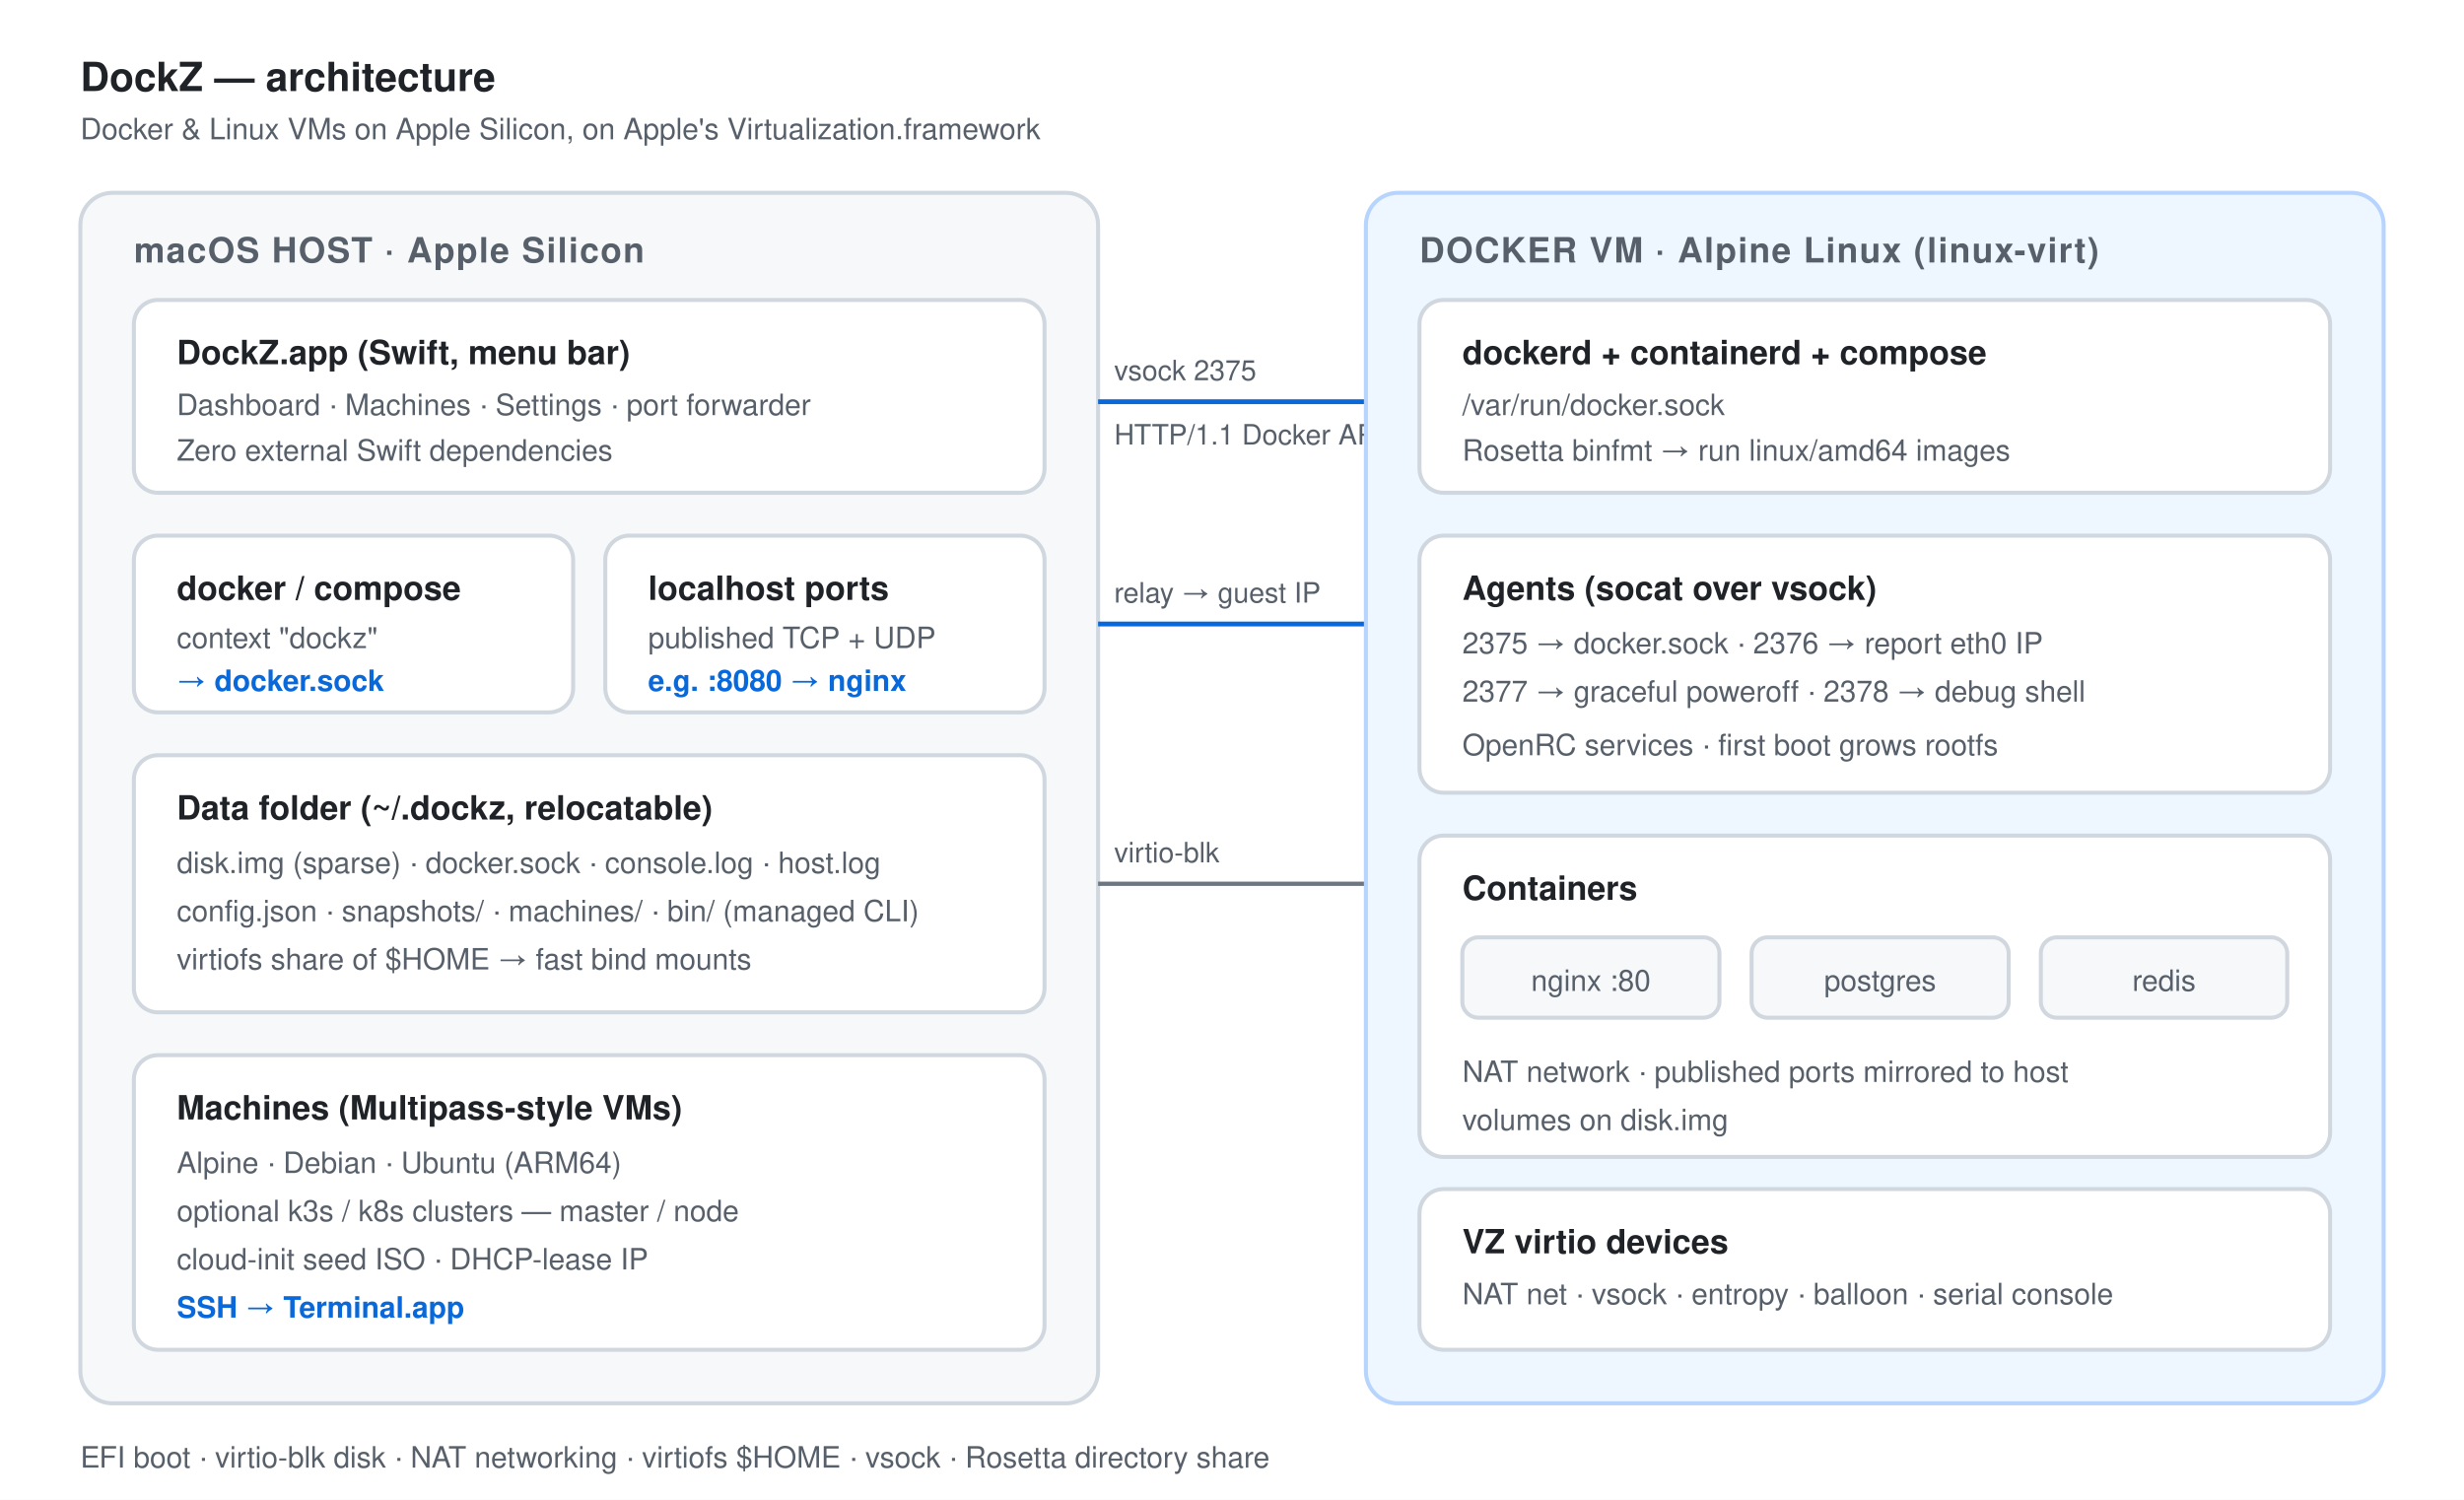
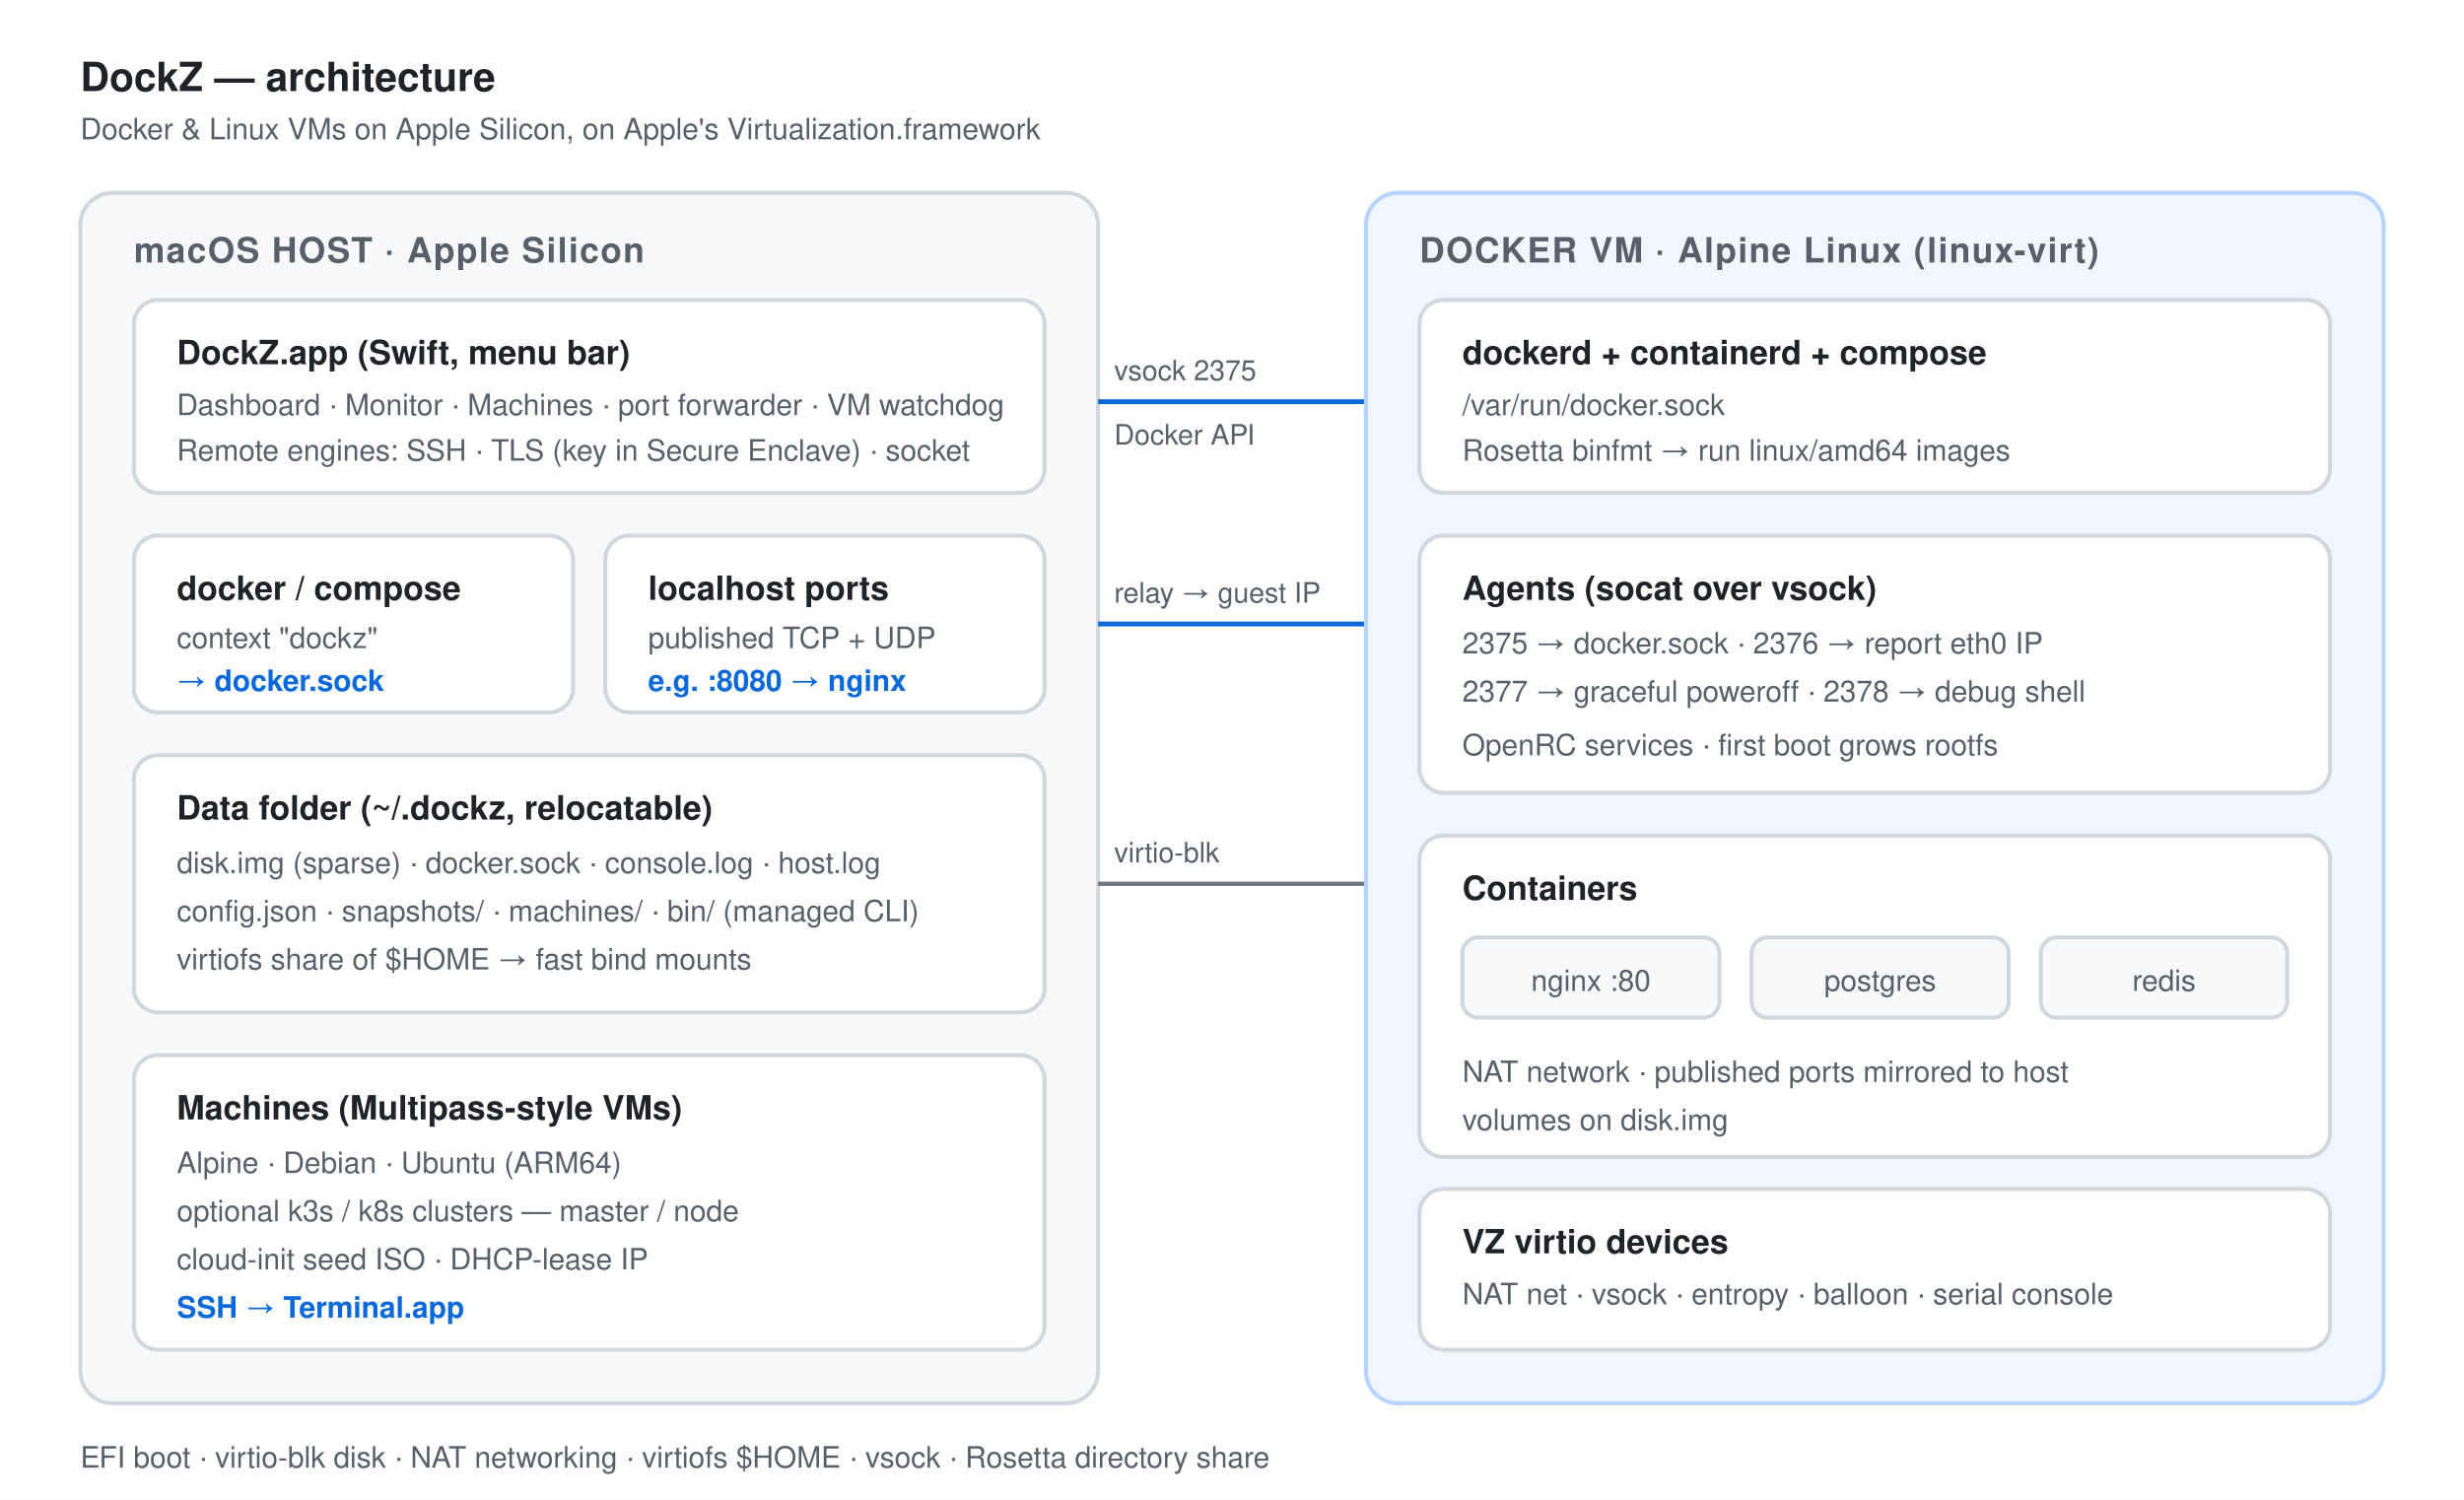
<svg xmlns="http://www.w3.org/2000/svg" width="920" height="560" viewBox="0 0 920 560" font-family="-apple-system, BlinkMacSystemFont, 'Segoe UI', Helvetica, Arial, sans-serif">
  <style>
    .card   { fill: #ffffff; stroke: #d0d7de; stroke-width: 1.5; }
    .host   { fill: #f6f8fa; stroke: #d0d7de; stroke-width: 1.5; }
    .guest  { fill: #eef6ff; stroke: #b6d4fe; stroke-width: 1.5; }
    .title  { font-size: 15px; font-weight: 700; fill: #1f2328; }
    .zone   { font-size: 13px; font-weight: 700; fill: #57606a; letter-spacing: .04em; }
    .label  { font-size: 12.5px; fill: #1f2328; }
    .sub    { font-size: 11px; fill: #57606a; }
    .pill   { font-size: 11px; font-weight: 600; fill: #0969da; }
    .edge   { stroke: #6e7781; stroke-width: 1.6; fill: none; }
    .edgep  { stroke: #0969da; stroke-width: 1.8; fill: none; }
    .edget  { font-size: 10.5px; fill: #57606a; }
    @media (prefers-color-scheme: dark) {
      .card  { fill: #161b22; stroke: #30363d; }
      .host  { fill: #0d1117; stroke: #30363d; }
      .guest { fill: #0d1f33; stroke: #1f4b78; }
      .title { fill: #e6edf3; } .zone { fill: #8b949e; }
      .label { fill: #e6edf3; } .sub { fill: #8b949e; }
      .pill  { fill: #58a6ff; } .edge { stroke: #8b949e; }
      .edgep { stroke: #58a6ff; } .edget { fill: #8b949e; }
    }
    .bg { fill: #ffffff; }
    @media (prefers-color-scheme: dark) { .bg { fill: #0d1117; } }
  </style>
  <rect class="bg" x="0" y="0" width="920" height="560" />
  <text x="30" y="34" class="title">DockZ — architecture</text>
  <text x="30" y="52" class="sub">Docker &amp; Linux VMs on Apple Silicon, on Apple's Virtualization.framework</text>
  <rect x="30" y="72" width="380" height="452" rx="12" class="host" />
  <text x="50" y="98" class="zone">macOS HOST · Apple Silicon</text>
  <rect x="50" y="112" width="340" height="72" rx="9" class="card" />
  <text x="66" y="136" class="label" font-weight="700">DockZ.app (Swift, menu bar)</text>
-   <text x="66" y="155" class="sub">Dashboard · Machines · Settings · port forwarder</text>
-   <text x="66" y="172" class="sub">Zero external Swift dependencies</text>
+   <text x="66" y="155" class="sub">Dashboard · Monitor · Machines · port forwarder · VM watchdog</text>
+   <text x="66" y="172" class="sub">Remote engines: SSH · TLS (key in Secure Enclave) · socket</text>
  <rect x="50" y="200" width="164" height="66" rx="9" class="card" />
  <text x="66" y="224" class="label" font-weight="700">docker / compose</text>
  <text x="66" y="242" class="sub">context "dockz"</text>
  <text x="66" y="258" class="pill">→ docker.sock</text>
  <rect x="226" y="200" width="164" height="66" rx="9" class="card" />
  <text x="242" y="224" class="label" font-weight="700">localhost ports</text>
  <text x="242" y="242" class="sub">published TCP + UDP</text>
  <text x="242" y="258" class="pill">e.g. :8080 → nginx</text>
  <rect x="50" y="282" width="340" height="96" rx="9" class="card" />
  <text x="66" y="306" class="label" font-weight="700">Data folder (~/.dockz, relocatable)</text>
  <text x="66" y="326" class="sub">disk.img (sparse) · docker.sock · console.log · host.log</text>
  <text x="66" y="344" class="sub">config.json · snapshots/ · machines/ · bin/ (managed CLI)</text>
  <text x="66" y="362" class="sub">virtiofs share of $HOME → fast bind mounts</text>
  <rect x="50" y="394" width="340" height="110" rx="9" class="card" />
  <text x="66" y="418" class="label" font-weight="700">Machines (Multipass-style VMs)</text>
  <text x="66" y="438" class="sub">Alpine · Debian · Ubuntu (ARM64)</text>
  <text x="66" y="456" class="sub">optional k3s / k8s clusters — master / node</text>
  <text x="66" y="474" class="sub">cloud-init seed ISO · DHCP-lease IP</text>
  <text x="66" y="492" class="pill">SSH → Terminal.app</text>
  <line x1="410" y1="150" x2="510" y2="150" class="edgep" />
  <text x="416" y="142" class="edget">vsock 2375</text>
-   <text x="416" y="166" class="edget">HTTP/1.1 Docker API</text>
+   <text x="416" y="166" class="edget">Docker API</text>
  <line x1="410" y1="233" x2="510" y2="233" class="edgep" />
  <text x="416" y="225" class="edget">relay → guest IP</text>
  <line x1="410" y1="330" x2="510" y2="330" class="edge" />
  <text x="416" y="322" class="edget">virtio-blk</text>
  <rect x="510" y="72" width="380" height="452" rx="12" class="guest" />
  <text x="530" y="98" class="zone">DOCKER VM · Alpine Linux (linux-virt)</text>
  <rect x="530" y="112" width="340" height="72" rx="9" class="card" />
  <text x="546" y="136" class="label" font-weight="700">dockerd + containerd + compose</text>
  <text x="546" y="155" class="sub">/var/run/docker.sock</text>
  <text x="546" y="172" class="sub">Rosetta binfmt → run linux/amd64 images</text>
  <rect x="530" y="200" width="340" height="96" rx="9" class="card" />
  <text x="546" y="224" class="label" font-weight="700">Agents (socat over vsock)</text>
  <text x="546" y="244" class="sub">2375 → docker.sock   ·   2376 → report eth0 IP</text>
  <text x="546" y="262" class="sub">2377 → graceful poweroff   ·   2378 → debug shell</text>
  <text x="546" y="282" class="sub">OpenRC services · first boot grows rootfs</text>
  <rect x="530" y="312" width="340" height="120" rx="9" class="card" />
  <text x="546" y="336" class="label" font-weight="700">Containers</text>
  <g>
    <rect x="546" y="350" width="96" height="30" rx="6" class="host" />
    <text x="594" y="370" class="sub" text-anchor="middle">nginx :80</text>
    <rect x="654" y="350" width="96" height="30" rx="6" class="host" />
    <text x="702" y="370" class="sub" text-anchor="middle">postgres</text>
    <rect x="762" y="350" width="92" height="30" rx="6" class="host" />
    <text x="808" y="370" class="sub" text-anchor="middle">redis</text>
  </g>
  <text x="546" y="404" class="sub">NAT network · published ports mirrored to host</text>
  <text x="546" y="422" class="sub">volumes on disk.img</text>
  <rect x="530" y="444" width="340" height="60" rx="9" class="card" />
  <text x="546" y="468" class="label" font-weight="700">VZ virtio devices</text>
  <text x="546" y="487" class="sub">NAT net · vsock · entropy · balloon · serial console</text>
  <text x="30" y="548" class="sub">EFI boot · virtio-blk disk · NAT networking · virtiofs $HOME · vsock · Rosetta directory share</text>
</svg>
